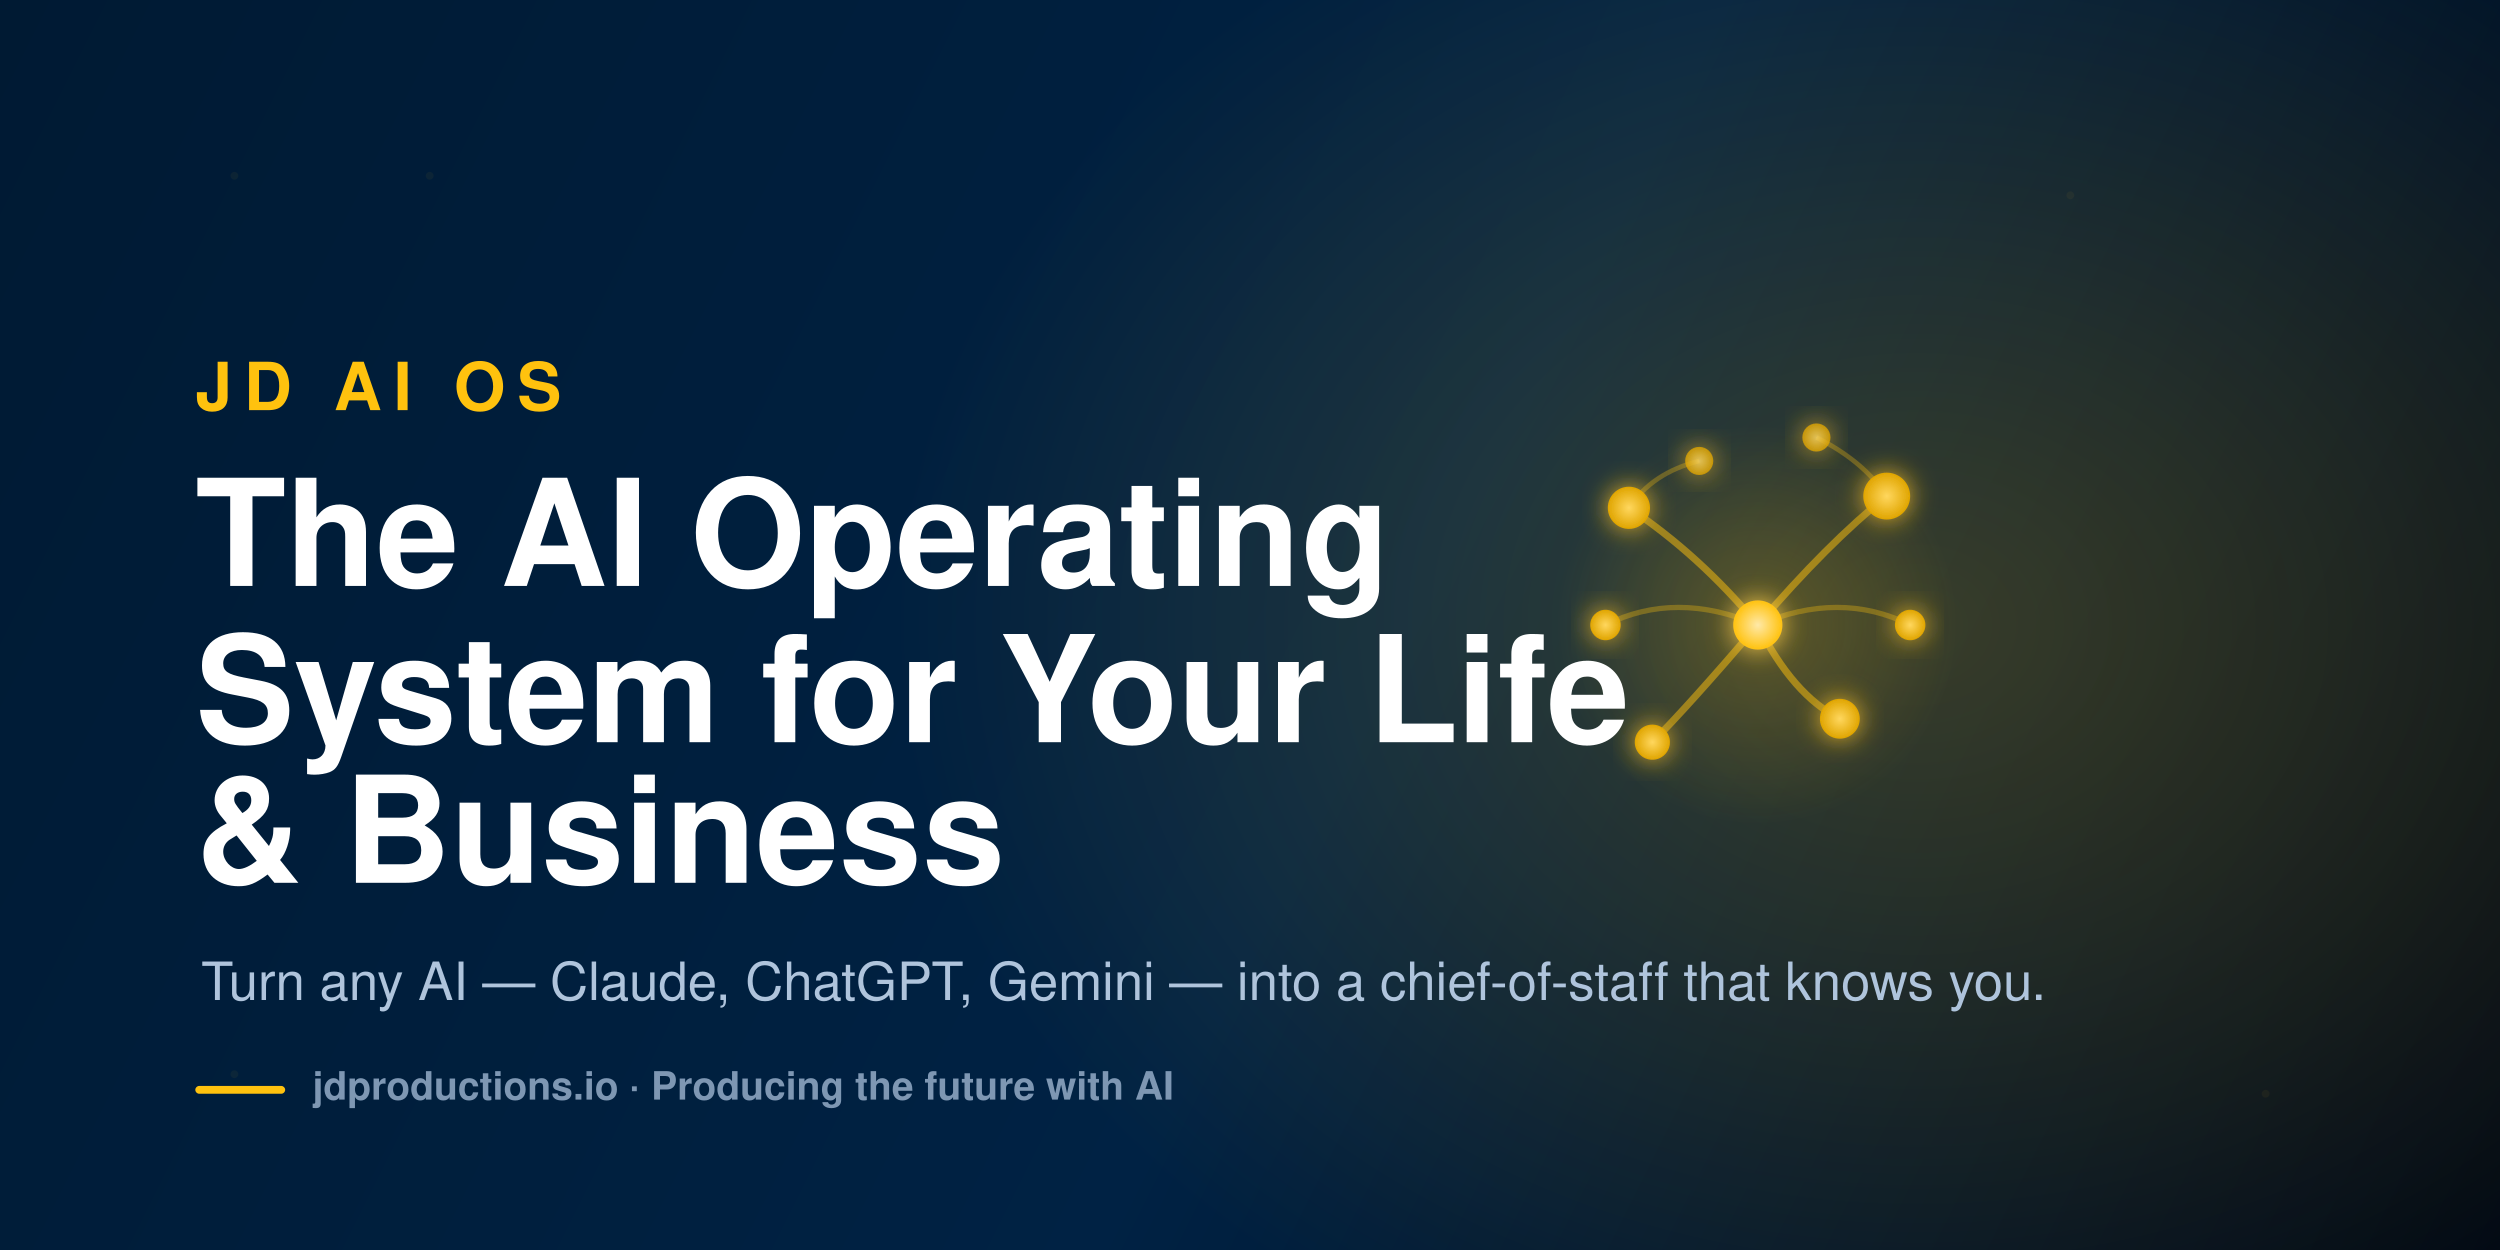
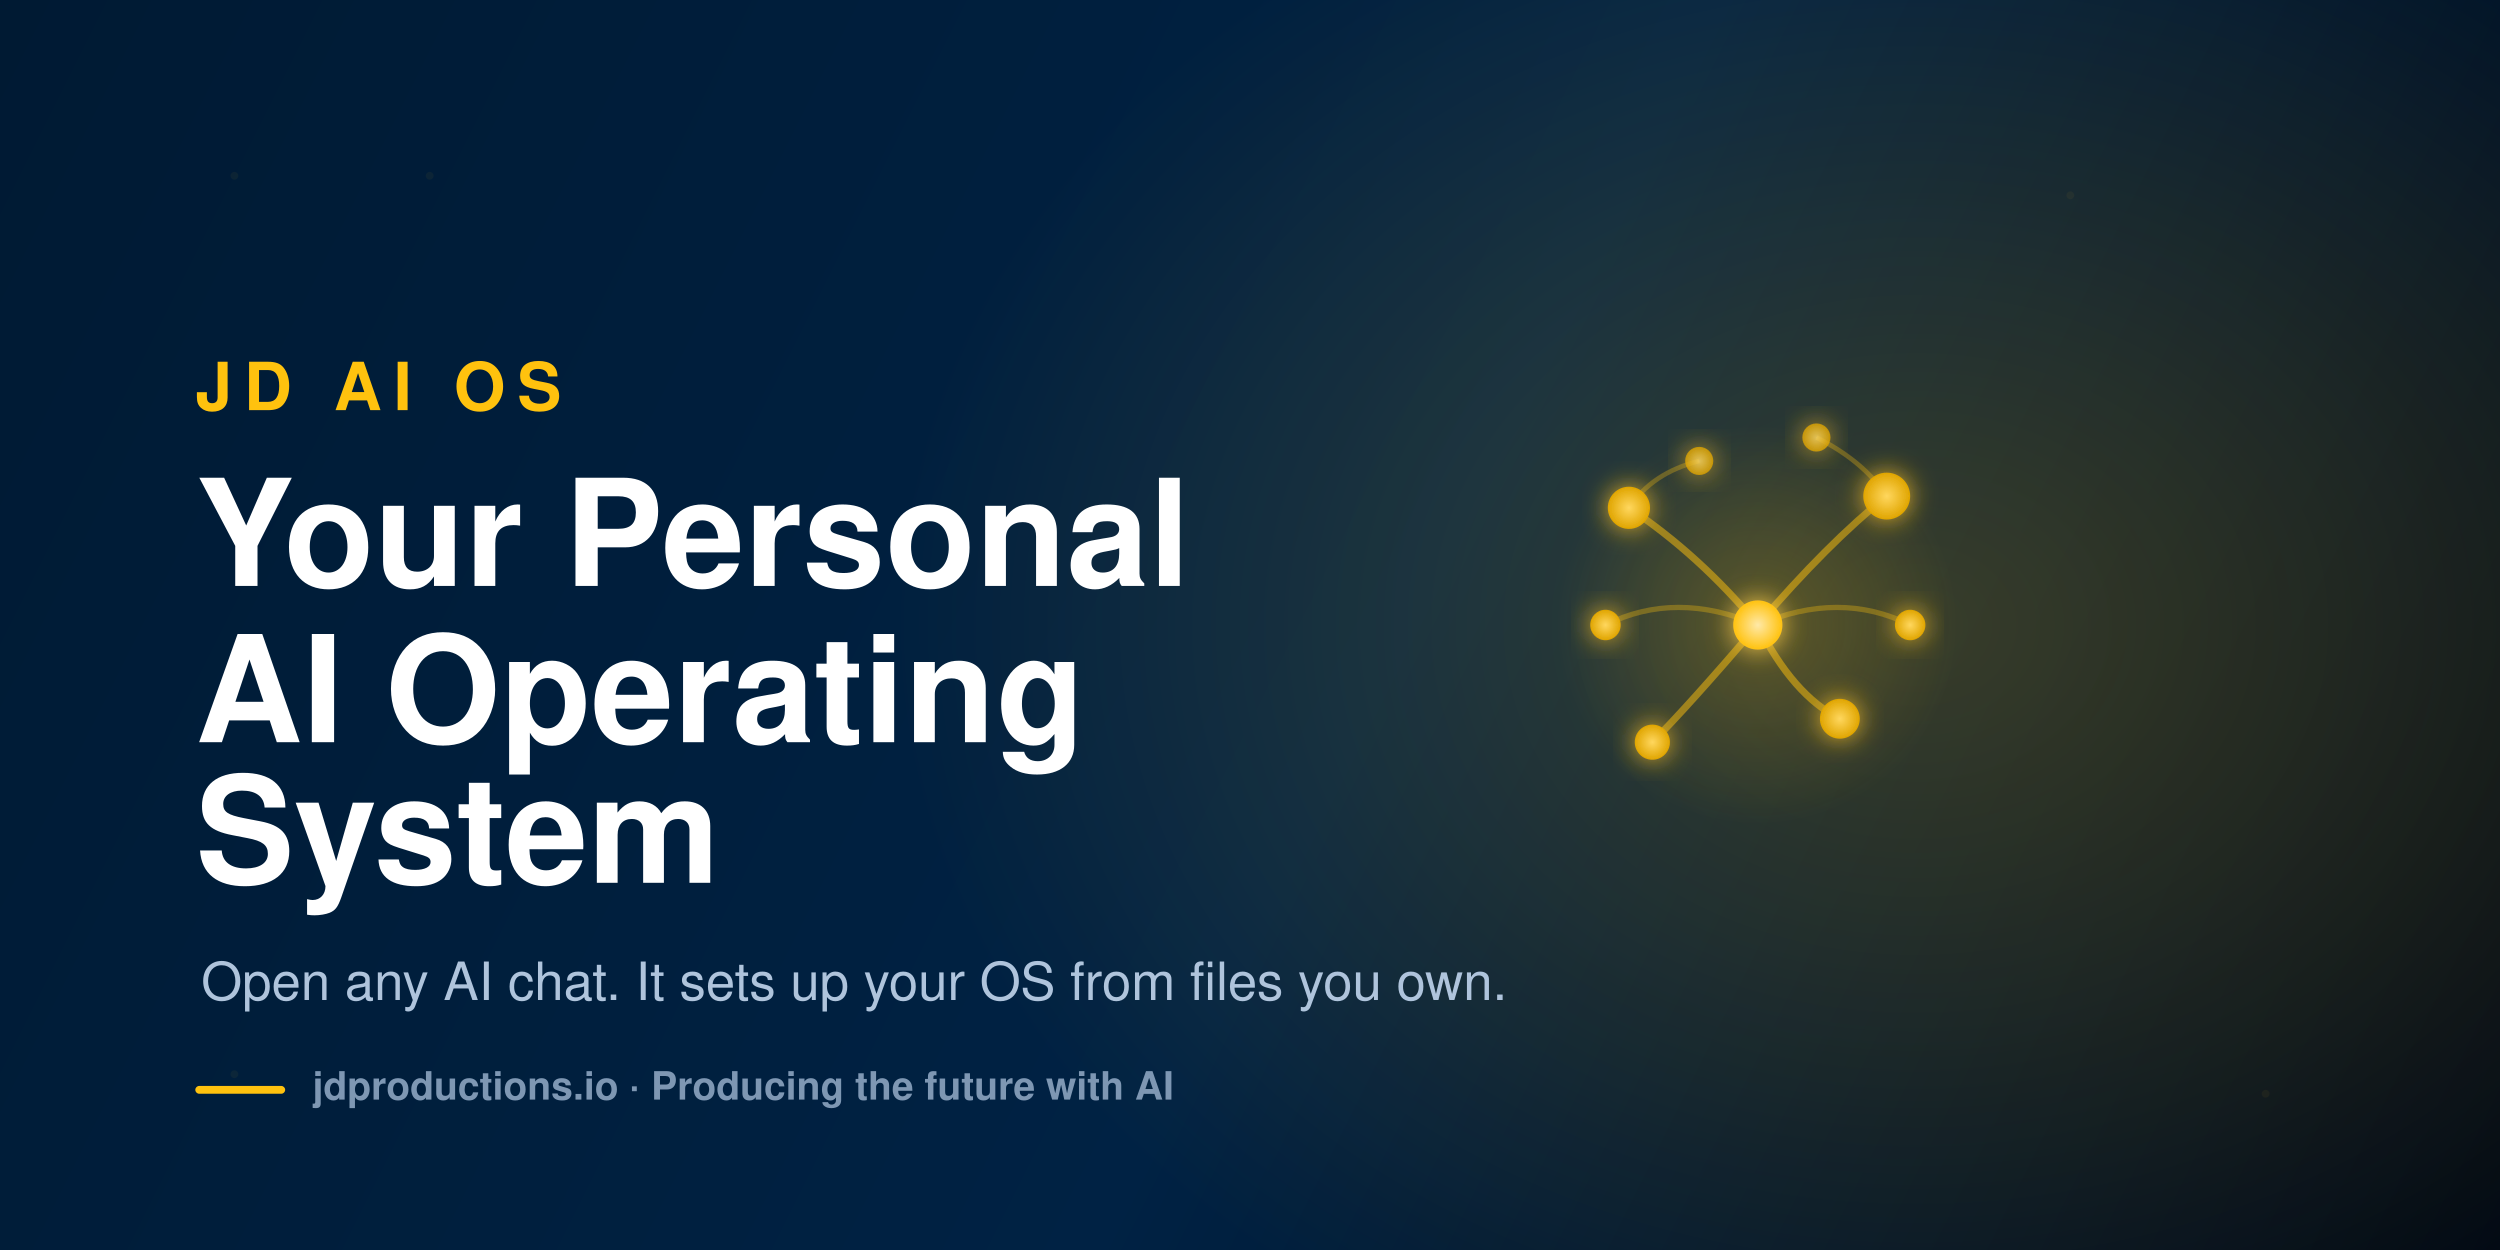
<svg xmlns="http://www.w3.org/2000/svg" width="1280" height="640" viewBox="0 0 1280 640" fill="none">
  <defs>
    <linearGradient id="bg" x1="0" y1="0" x2="1280" y2="640" gradientUnits="userSpaceOnUse">
      <stop offset="0%" stop-color="#001A33" />
      <stop offset="55%" stop-color="#002244" />
      <stop offset="100%" stop-color="#000814" />
    </linearGradient>
    <radialGradient id="goldGlow" cx="50%" cy="50%" r="50%">
      <stop offset="0%" stop-color="#FFC20E" stop-opacity="0.22" />
      <stop offset="100%" stop-color="#FFC20E" stop-opacity="0" />
    </radialGradient>
    <radialGradient id="node" cx="50%" cy="50%" r="50%">
      <stop offset="0%" stop-color="#FFD75E" />
      <stop offset="100%" stop-color="#E0A500" />
    </radialGradient>
    <radialGradient id="nodeCore" cx="50%" cy="50%" r="50%">
      <stop offset="0%" stop-color="#FFE9A8" />
      <stop offset="100%" stop-color="#FFC20E" />
    </radialGradient>
    <filter id="soft" x="-60%" y="-60%" width="220%" height="220%">
      <feGaussianBlur stdDeviation="2.2" result="b" />
      <feMerge>
        <feMergeNode in="b" />
        <feMergeNode in="SourceGraphic" />
      </feMerge>
    </filter>
  </defs>
  <rect width="1280" height="640" fill="url(#bg)" />
  <ellipse cx="980" cy="320" rx="520" ry="420" fill="url(#goldGlow)" />
  <g fill="#FFC20E" opacity="0.05">
    <circle cx="120" cy="90" r="2" />
    <circle cx="220" cy="90" r="2" />
    <circle cx="120" cy="550" r="2" />
    <circle cx="1160" cy="560" r="2" />
    <circle cx="1060" cy="100" r="2" />
  </g>
  <g transform="translate(900,320) scale(3.0)">
    <g stroke="#FFC20E" fill="none">
      <path d="M0 0 Q-10 -12 -22 -20" stroke-width="1.2" opacity="0.5" />
      <path d="M0 0 Q12 -14 22 -22" stroke-width="1.2" opacity="0.5" />
      <path d="M0 0 Q6 12 14 16" stroke-width="1.2" opacity="0.5" />
      <path d="M0 0 Q-12 14 -18 20" stroke-width="1.2" opacity="0.5" />
      <path d="M0 0 Q-14 -6 -26 0" stroke-width="0.9" opacity="0.32" />
      <path d="M0 0 Q14 -6 26 0" stroke-width="0.9" opacity="0.32" />
      <path d="M-22 -20 Q-18 -26 -10 -28" stroke-width="0.8" opacity="0.3" />
      <path d="M22 -22 Q18 -28 10 -32" stroke-width="0.8" opacity="0.3" />
    </g>
    <circle cx="0" cy="0" r="34" fill="url(#goldGlow)" />
    <circle cx="0" cy="0" r="4.2" fill="url(#nodeCore)" filter="url(#soft)" />
    <circle cx="-22" cy="-20" r="3.6" fill="url(#node)" filter="url(#soft)" />
    <circle cx="22" cy="-22" r="4" fill="url(#node)" filter="url(#soft)" />
    <circle cx="14" cy="16" r="3.4" fill="url(#node)" filter="url(#soft)" />
    <circle cx="-18" cy="20" r="3" fill="url(#node)" filter="url(#soft)" />
    <circle cx="-26" cy="0" r="2.6" fill="url(#node)" filter="url(#soft)" />
    <circle cx="26" cy="0" r="2.6" fill="url(#node)" filter="url(#soft)" />
    <circle cx="-10" cy="-28" r="2.4" fill="url(#node)" opacity="0.85" filter="url(#soft)" />
    <circle cx="10" cy="-32" r="2.4" fill="url(#node)" opacity="0.85" filter="url(#soft)" />
  </g>
  <g font-family="Helvetica Neue, Helvetica, Arial, sans-serif">
    <text x="100" y="210" fill="#FFC20E" font-size="34" font-weight="700" letter-spacing="6">JD AI OS</text>
-     <text x="100" y="300" fill="#FFFFFF" font-size="76" font-weight="800">The AI Operating</text>
-     <text x="100" y="380" fill="#FFFFFF" font-size="76" font-weight="800">System for Your Life</text>
-     <text x="100" y="452" fill="#FFFFFF" font-size="76" font-weight="800">&amp; Business</text>
-     <text x="103" y="512" fill="#AFC4DC" font-size="27" font-weight="400">Turn any AI — Claude, ChatGPT, Gemini — into a chief-of-staff that knows you.</text>
+     <text x="100" y="300" fill="#FFFFFF" font-size="76" font-weight="800">Your Personal</text>
+     <text x="100" y="380" fill="#FFFFFF" font-size="76" font-weight="800">AI Operating</text>
+     <text x="100" y="452" fill="#FFFFFF" font-size="76" font-weight="800">System</text>
+     <text x="103" y="512" fill="#AFC4DC" font-size="27" font-weight="400">Open any AI chat. It sets up your OS from files you own.</text>
  </g>
  <rect x="100" y="556" width="46" height="4" rx="2" fill="#FFC20E" />
  <text x="160" y="563" fill="#7E97B3" font-family="Helvetica Neue, Helvetica, Arial, sans-serif" font-size="20" font-weight="600">jdproductions.io · Producing the future with AI</text>
</svg>
